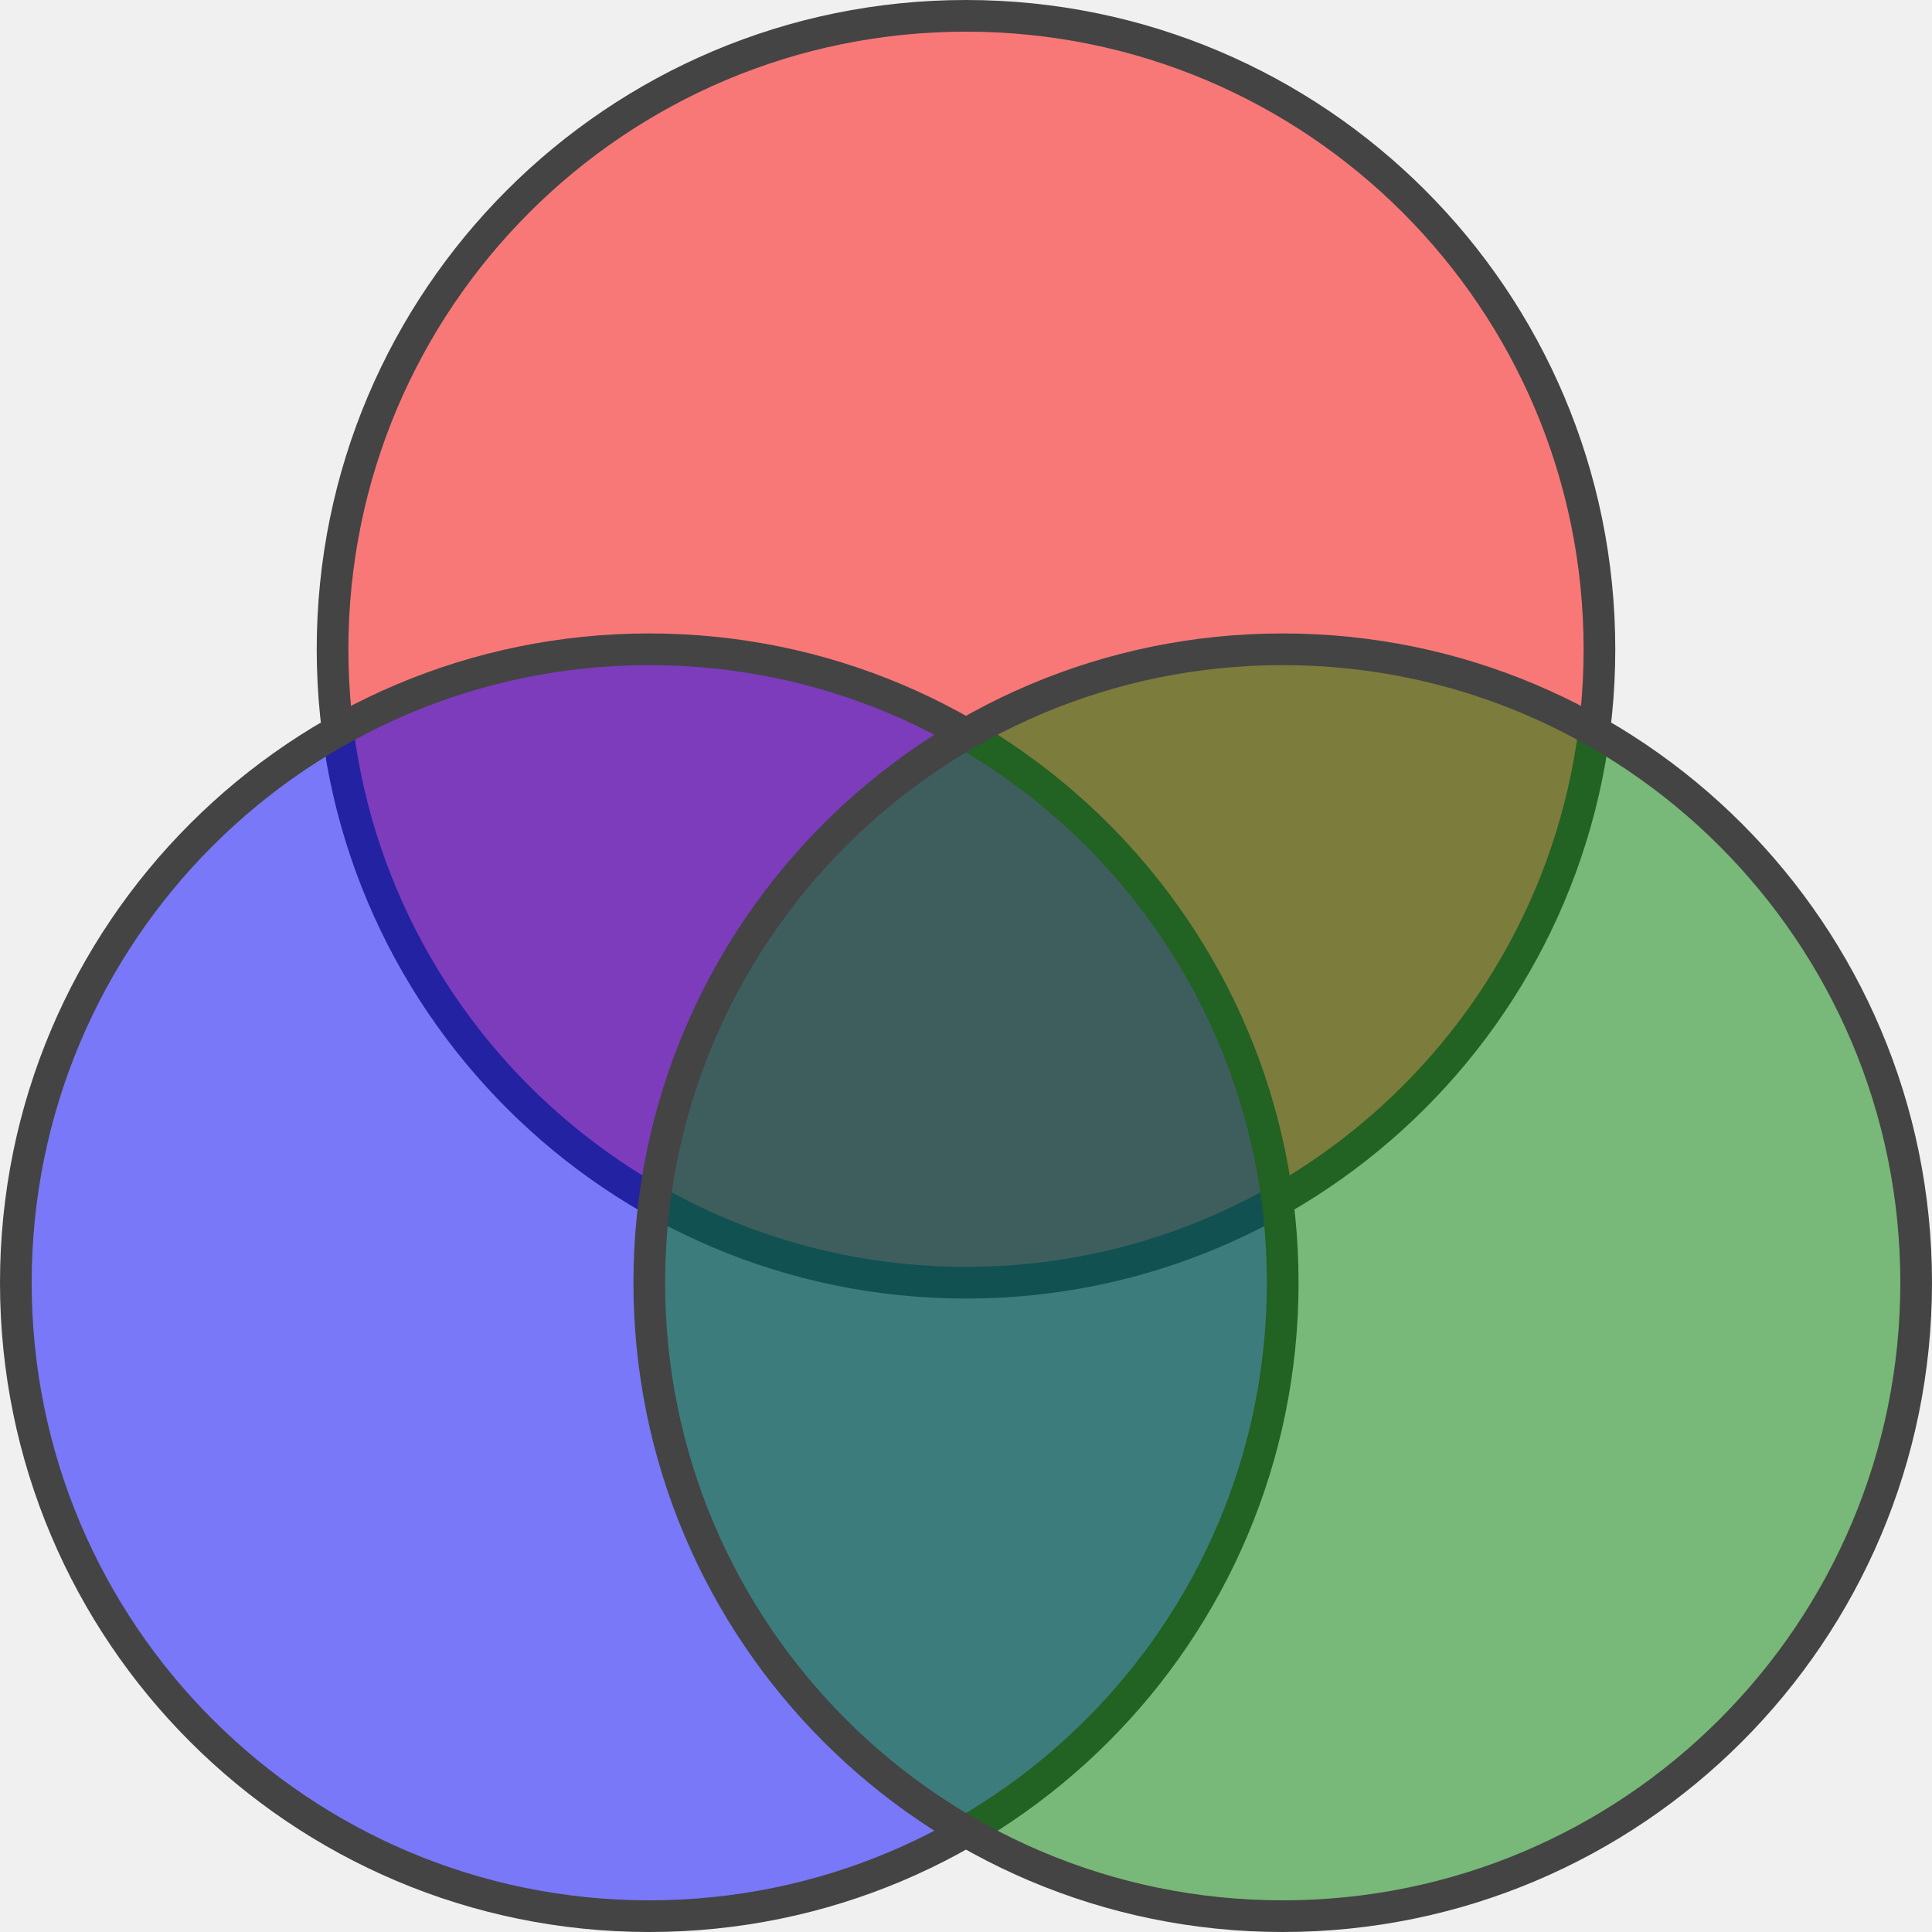
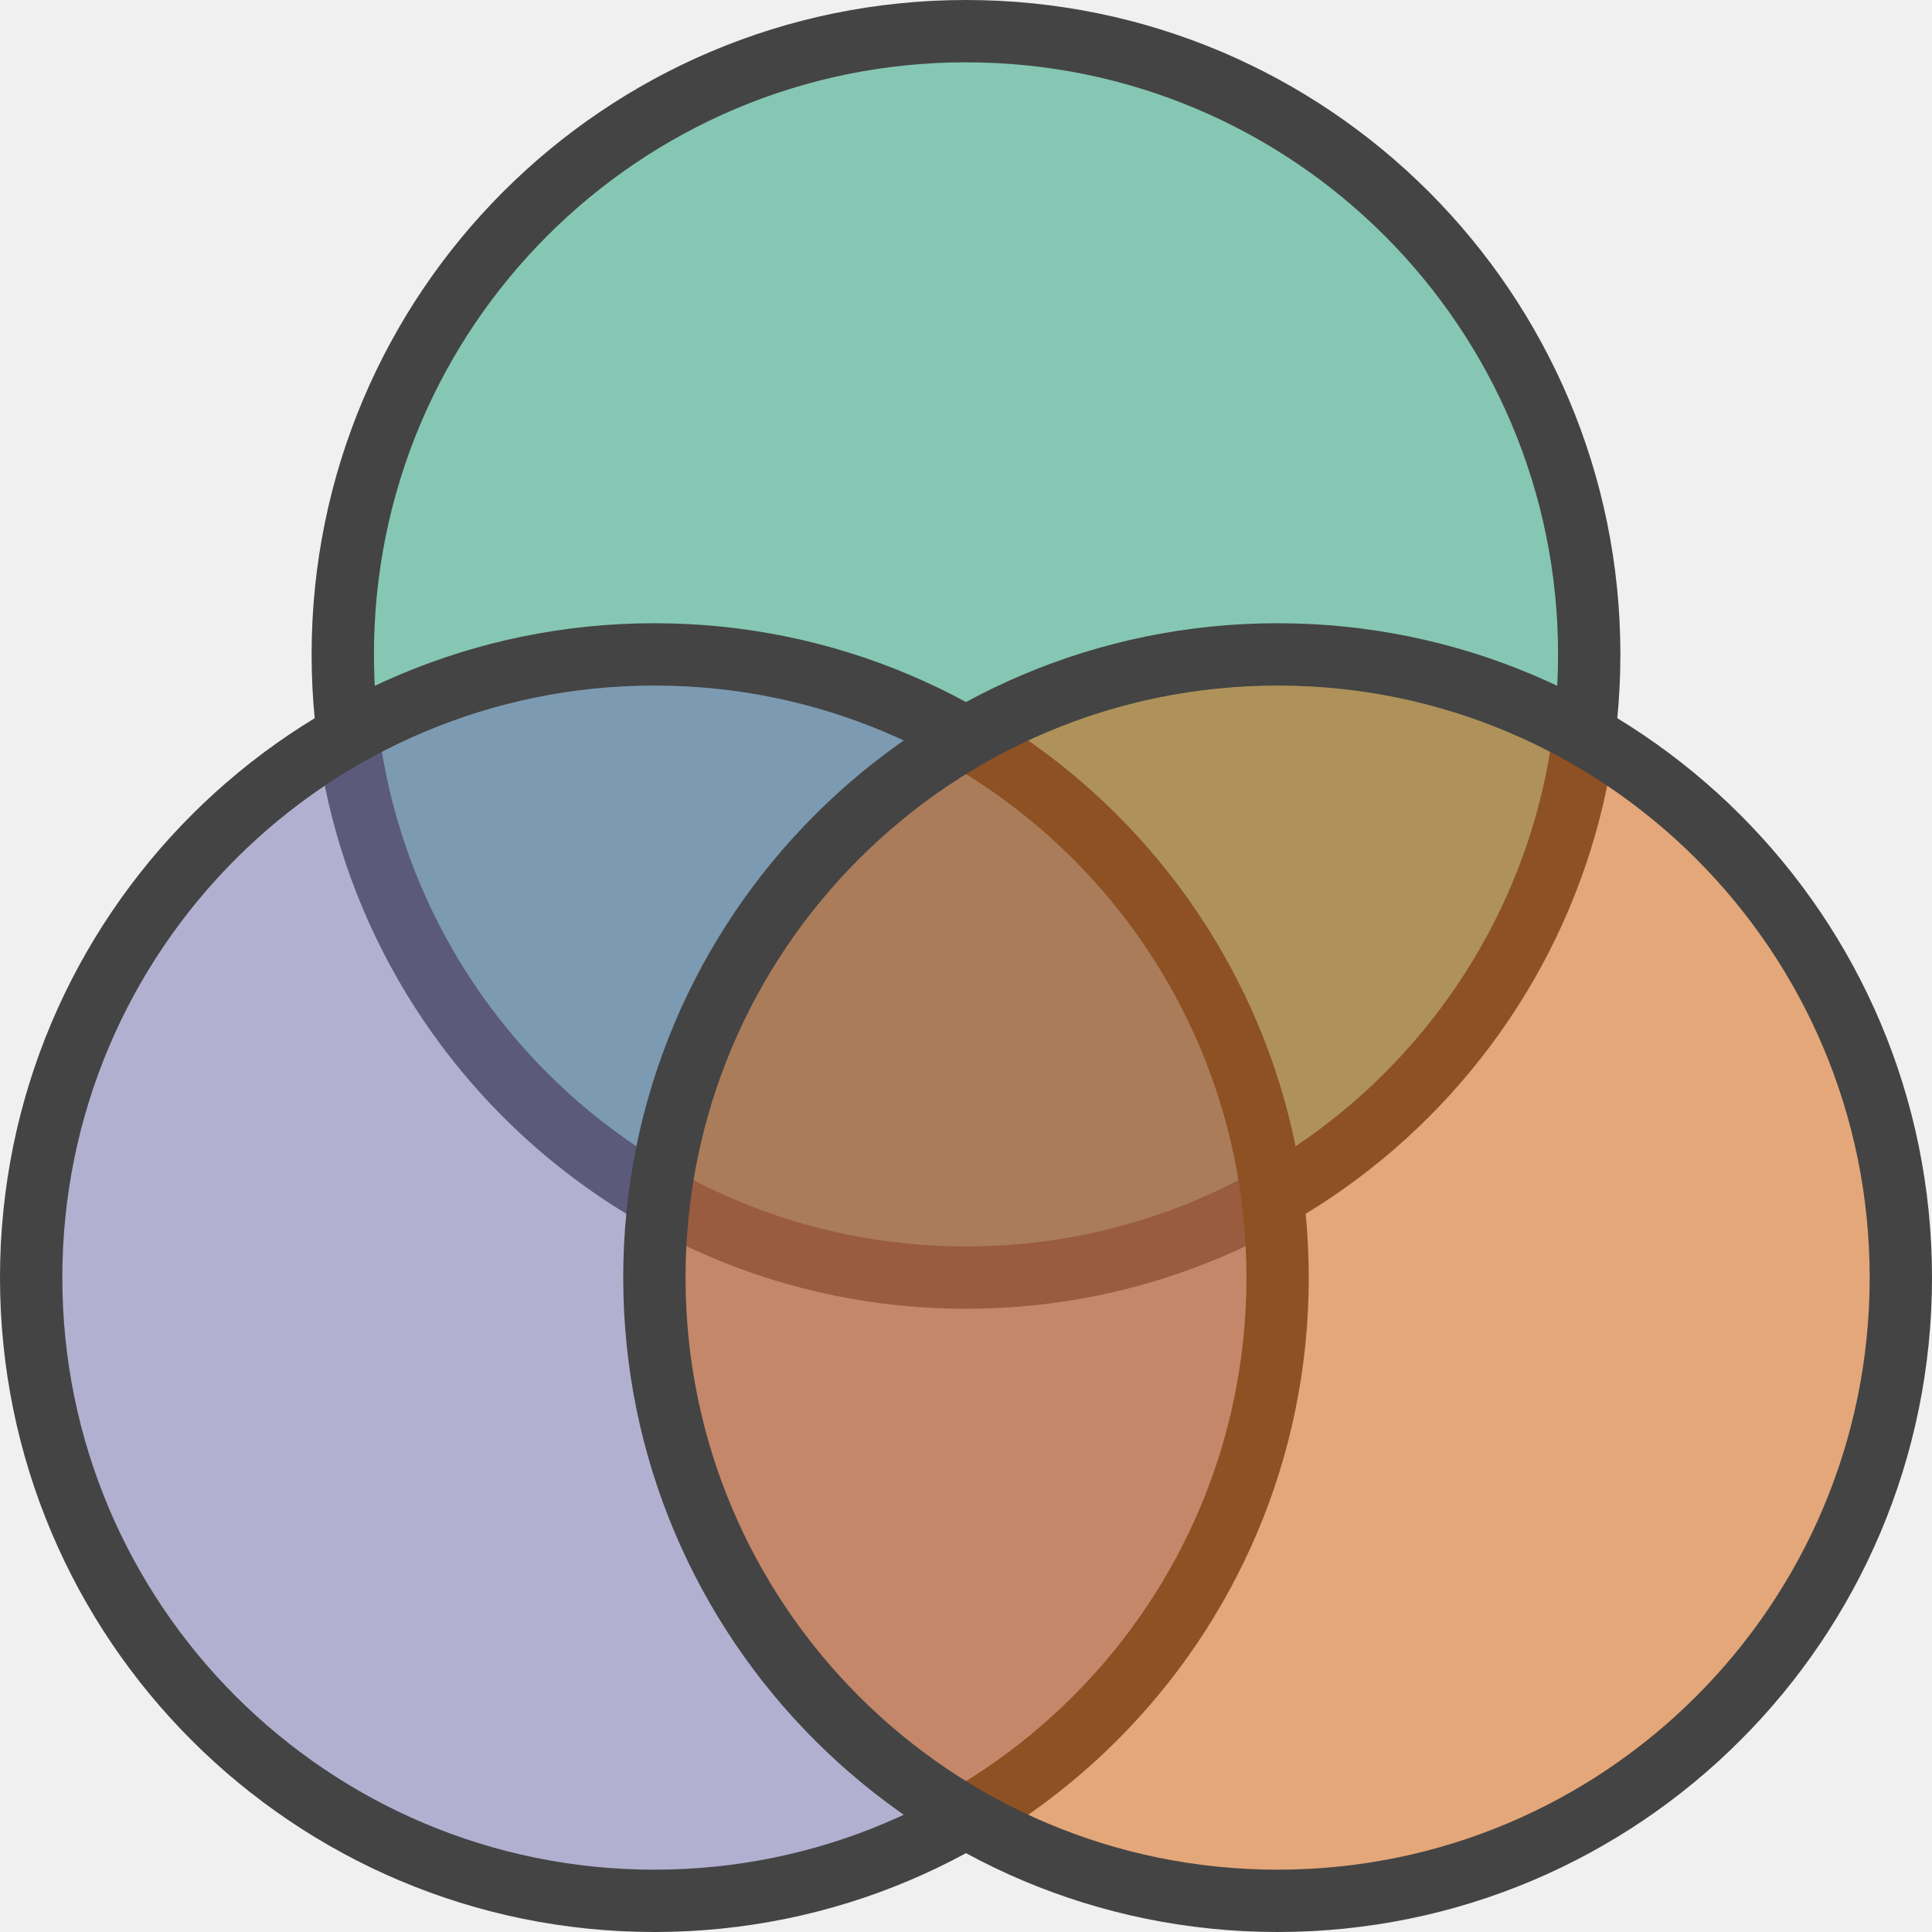
- <svg xmlns="http://www.w3.org/2000/svg" viewBox="0 0 122 122" version="1.1">
-   <g transform="translate(21,1)" style="fill: white; stroke: rgb(68, 68, 68); stroke-width: 2">
-     <circle cx="40" cy="40" r="40" fill="red" fill-opacity="0.5" />
-     <circle cx="20" cy="80" r="40" fill="blue" fill-opacity="0.5" />
-     <circle cx="60" cy="80" r="40" fill="green" fill-opacity="0.5" />
-   </g>
+ <svg xmlns="http://www.w3.org/2000/svg" id="Capa_1" data-name="Capa 1" viewBox="0 0 124 124">
+   <circle cx="62" cy="42" r="40" style="fill:#1b9e77;fill-opacity:0.5;stroke:#444;stroke-width:4px" />
+   <circle cx="42" cy="82" r="40" style="fill:#7570b3;fill-opacity:0.5;stroke:#444;stroke-width:4px" />
+   <circle cx="82" cy="82" r="40" style="fill:#d95f02;fill-opacity:0.5;stroke:#444;stroke-width:4px" />
</svg>
